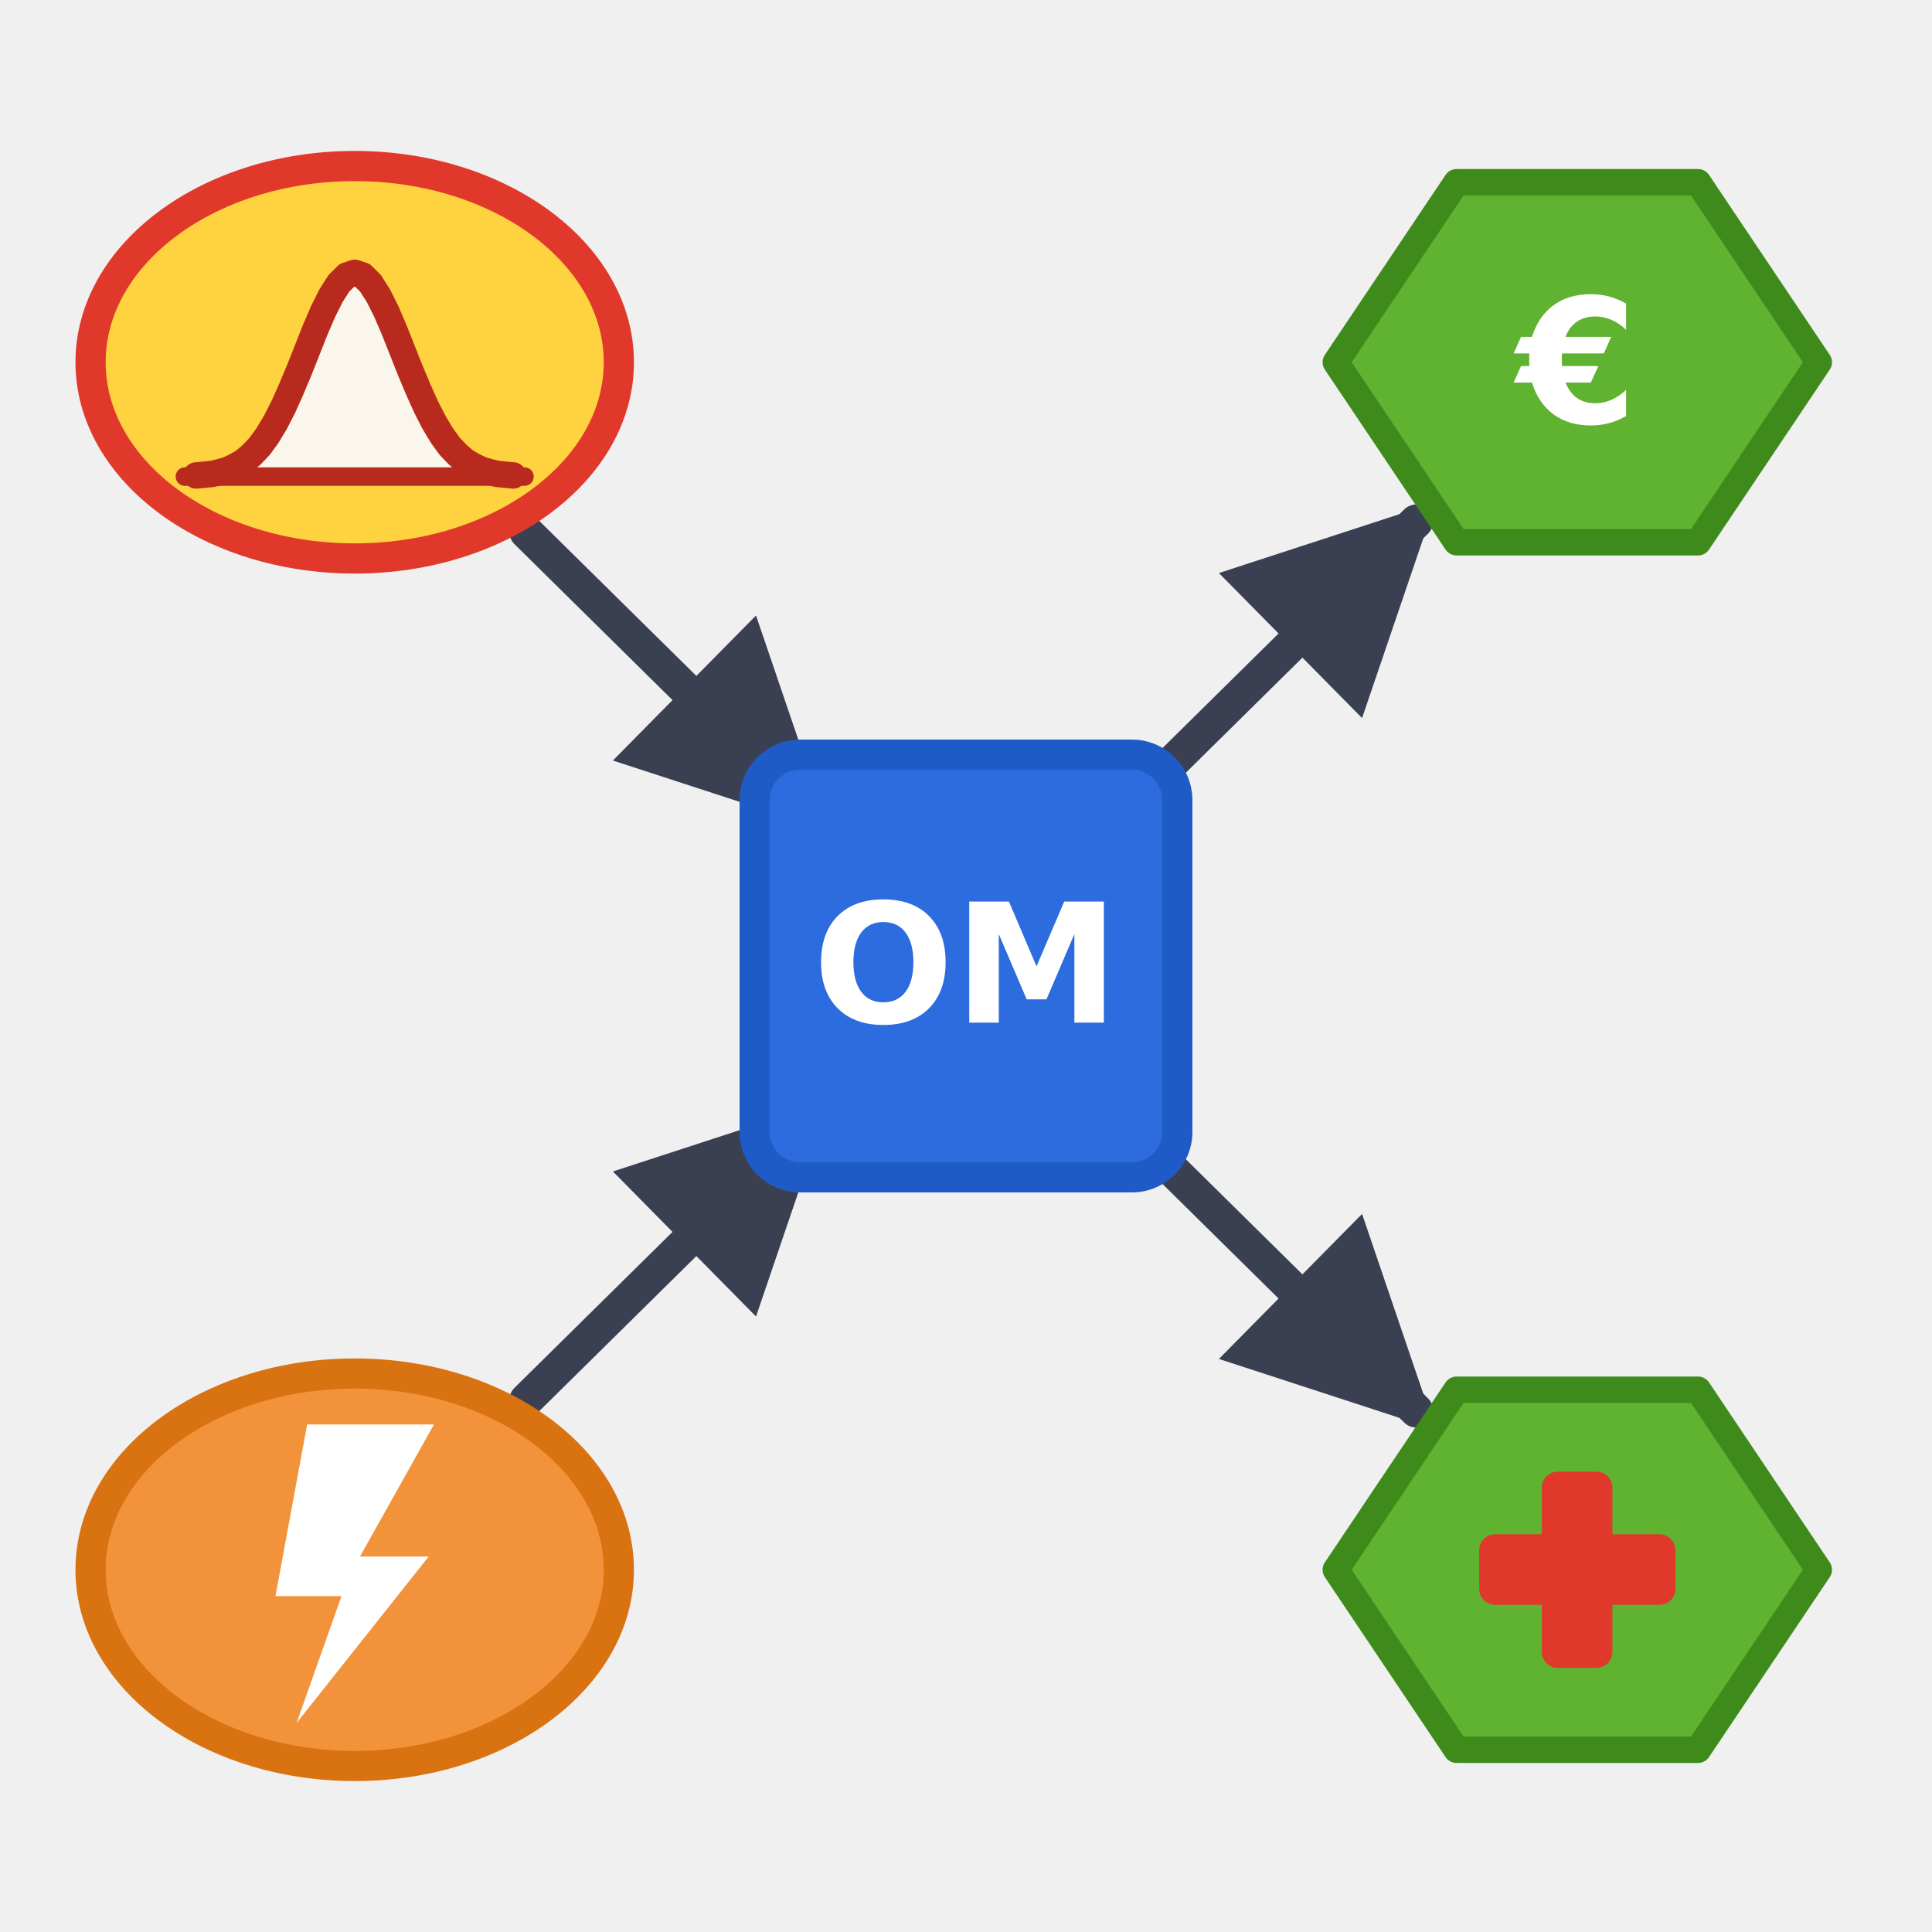
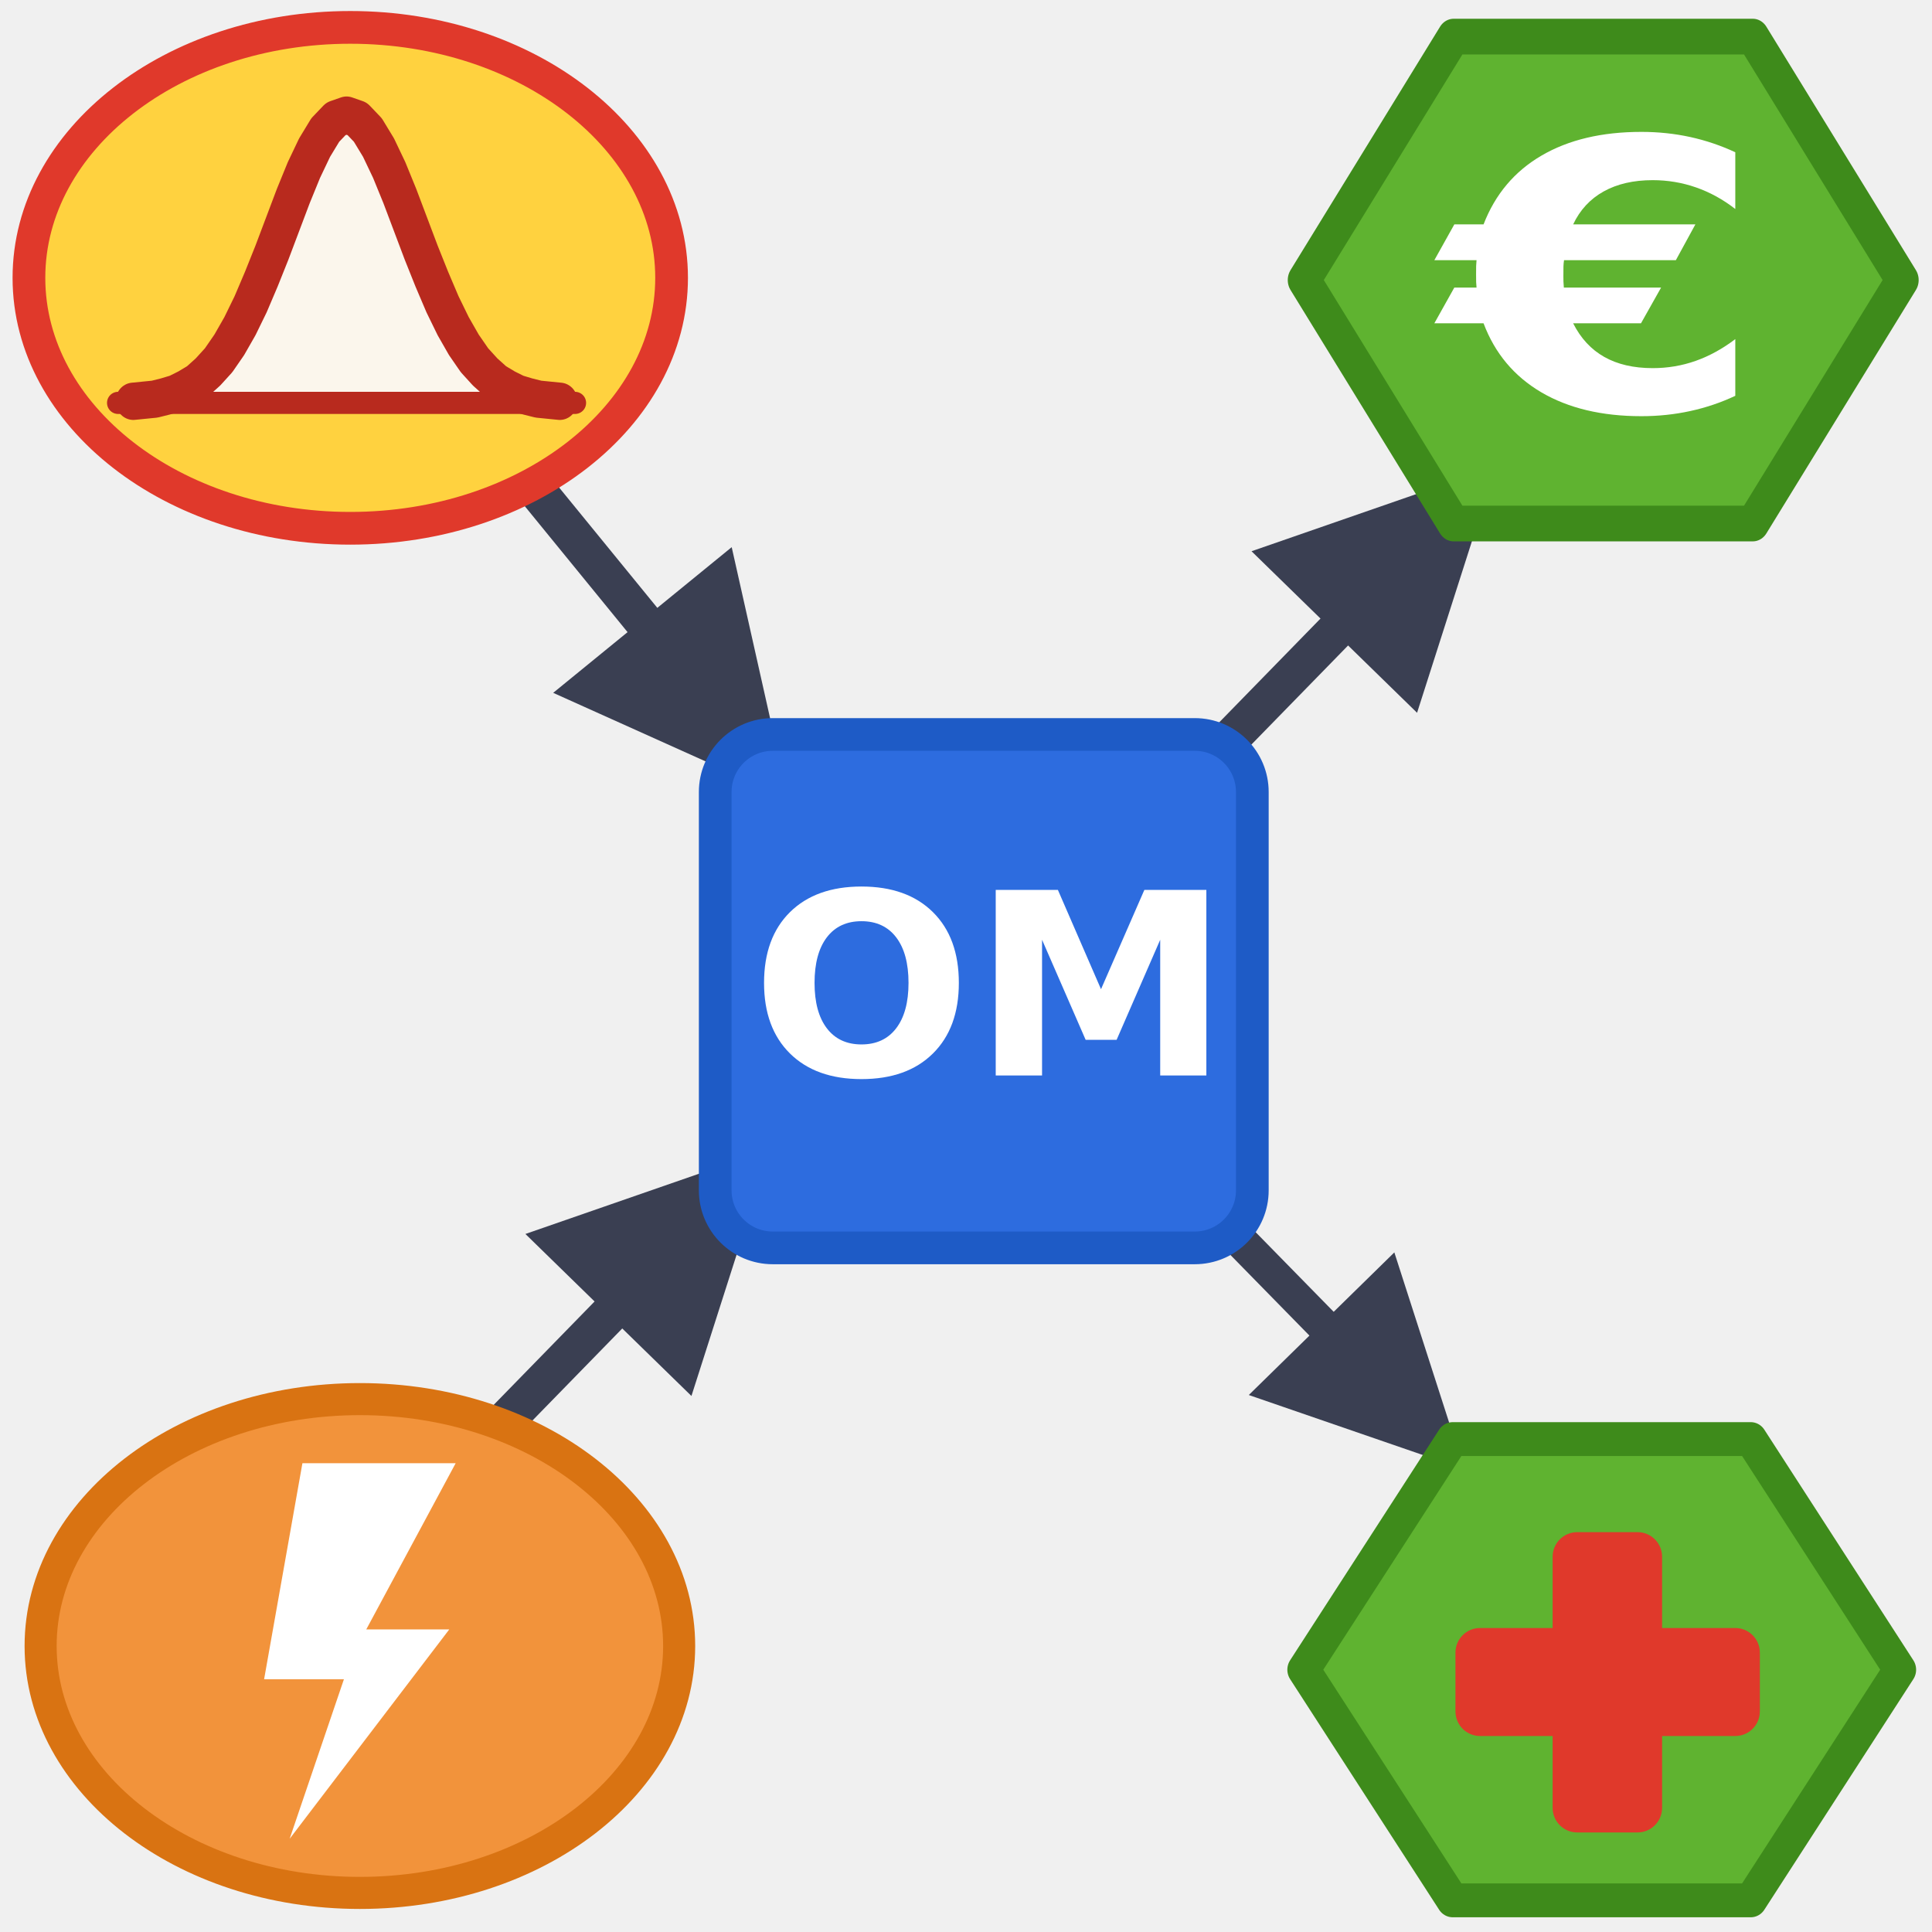
- <svg xmlns="http://www.w3.org/2000/svg" width="512" height="512" viewBox="0 0 512 512">
-   <defs>
+ <svg xmlns="http://www.w3.org/2000/svg" width="512" height="512" viewBox="0 0 512 512" version="1.1" id="svg9">
+   <defs id="defs1">
    <marker id="arrow" markerWidth="7" markerHeight="7" refX="5.2" refY="3" orient="auto" markerUnits="strokeWidth">
-       <path d="M0,0 L0,6 L6,3 z" fill="#3A3F52" />
+       <path d="M0,0 L0,6 L6,3 z" fill="#3A3F52" id="path1" />
    </marker>
  </defs>
-   <line x1="139.5" y1="141.0" x2="214.7" y2="215.2" stroke="#3A3F52" stroke-width="9" stroke-linecap="round" marker-end="url(#arrow)" />
-   <line x1="139.5" y1="371.0" x2="214.7" y2="296.8" stroke="#3A3F52" stroke-width="9" stroke-linecap="round" marker-end="url(#arrow)" />
-   <line x1="297.3" y1="215.2" x2="375.3" y2="138.2" stroke="#3A3F52" stroke-width="9" stroke-linecap="round" marker-end="url(#arrow)" />
-   <line x1="297.3" y1="296.8" x2="375.3" y2="373.8" stroke="#3A3F52" stroke-width="9" stroke-linecap="round" marker-end="url(#arrow)" />
-   <ellipse cx="94" cy="96" rx="70" ry="52" fill="#FFD23F" stroke="#E0392B" stroke-width="8" />
-   <polygon points="52.0,126.0 54.1,125.8 56.2,125.6 58.3,125.1 60.4,124.5 62.5,123.5 64.6,122.3 66.7,120.5 68.8,118.3 70.9,115.4 73.0,111.9 75.1,107.8 77.2,103.1 79.3,98.1 81.4,92.8 83.5,87.5 85.6,82.6 87.7,78.4 89.8,75.1 91.9,73.0 94.0,72.3 96.1,73.0 98.2,75.1 100.3,78.4 102.4,82.6 104.5,87.5 106.6,92.8 108.7,98.1 110.8,103.1 112.9,107.8 115.0,111.9 117.1,115.4 119.2,118.3 121.3,120.5 123.4,122.3 125.5,123.5 127.6,124.5 129.7,125.1 131.8,125.6 133.9,125.8 136.0,126.0 136.0,126.3 52.0,126.3" fill="#FBF6EC" stroke="none" />
-   <line x1="49.0" y1="126.3" x2="139.0" y2="126.3" stroke="#B82A1E" stroke-width="4.9" stroke-linecap="round" />
-   <polyline points="52.0,126.0 54.1,125.8 56.2,125.6 58.3,125.1 60.4,124.5 62.5,123.5 64.6,122.3 66.7,120.5 68.8,118.3 70.9,115.4 73.0,111.9 75.1,107.8 77.2,103.1 79.3,98.1 81.4,92.8 83.5,87.5 85.6,82.6 87.7,78.4 89.8,75.1 91.9,73.0 94.0,72.3 96.1,73.0 98.2,75.1 100.3,78.4 102.4,82.6 104.5,87.5 106.6,92.8 108.7,98.1 110.8,103.1 112.9,107.8 115.0,111.9 117.1,115.4 119.2,118.3 121.3,120.5 123.4,122.3 125.5,123.5 127.6,124.5 129.7,125.1 131.8,125.6 133.9,125.8 136.0,126.0" fill="none" stroke="#B82A1E" stroke-width="7" stroke-linejoin="round" stroke-linecap="round" />
-   <ellipse cx="94" cy="416" rx="70" ry="52" fill="#F2933B" stroke="#D97312" stroke-width="8" />
-   <polygon points="81.4,377.5 115.0,377.5 95.4,412.5 113.6,412.5 78.6,456.6 90.5,423.0 73.0,423.0" fill="#FFFFFF" stroke="none" />
-   <polygon points="482.0,96.0 450.0,143.7 386.0,143.7 354.0,96.0 386.0,48.3 450.0,48.3" fill="#5FB330" stroke="#3E8B1B" stroke-width="7" stroke-linejoin="round" />
-   <polygon points="482.0,416.0 450.0,463.7 386.0,463.7 354.0,416.0 386.0,368.3 450.0,368.3" fill="#5FB330" stroke="#3E8B1B" stroke-width="7" stroke-linejoin="round" />
-   <text x="418" y="112.1" font-family="DejaVu Sans, Arial" font-size="46" font-weight="bold" text-anchor="middle" fill="#FFFFFF">€</text>
-   <rect x="408.6" y="390.0" width="18.7" height="52.0" rx="4.2" fill="#E0392B" />
-   <rect x="392.0" y="406.6" width="52.0" height="18.7" rx="4.2" fill="#E0392B" />
-   <rect x="200" y="200" width="112" height="112" rx="12" fill="#2D6CDF" stroke="#1E5BC6" stroke-width="8" stroke-linejoin="round" />
-   <text x="256" y="271" font-family="DejaVu Sans, Arial" font-size="44" font-weight="bold" text-anchor="middle" fill="#FFFFFF">OM</text>
+   <line x1="136.82" y1="123.336" x2="203.712" y2="205.308" stroke="#3a3f52" stroke-width="10.177" stroke-linecap="round" marker-end="url(#arrow)" id="line1" />
+   <line x1="129.509" y1="381" x2="198.446" y2="310.347" stroke="#3a3f52" stroke-width="10.246" stroke-linecap="round" marker-end="url(#arrow)" id="line2" />
+   <line x1="303.801" y1="218.523" x2="390.705" y2="129.47" stroke="#3a3f52" stroke-width="10.216" stroke-linecap="round" marker-end="url(#arrow)" id="line3" />
+   <line x1="297.802" y1="297.291" x2="382.982" y2="384.225" stroke="#3a3f52" stroke-width="9" stroke-linecap="round" marker-end="url(#arrow)" id="line4" />
+   <ellipse cx="92.823" cy="73.63" rx="85.156" ry="66.372" fill="#ffd23f" stroke="#e0392b" stroke-width="8.67" id="ellipse4" />
+   <polygon points="75.1,107.8 77.2,103.1 79.3,98.1 81.4,92.8 83.5,87.5 85.6,82.6 87.7,78.4 89.8,75.1 91.9,73 94,72.3 96.1,73 98.2,75.1 100.3,78.4 102.4,82.6 104.5,87.5 106.6,92.8 108.7,98.1 110.8,103.1 112.9,107.8 115,111.9 117.1,115.4 119.2,118.3 121.3,120.5 123.4,122.3 125.5,123.5 127.6,124.5 129.7,125.1 131.8,125.6 133.9,125.8 136,126 136,126.3 52,126.3 52,126 54.1,125.8 56.2,125.6 58.3,125.1 60.4,124.5 62.5,123.5 64.6,122.3 66.7,120.5 68.8,118.3 70.9,115.4 73,111.9 " fill="#fbf6ec" stroke="none" id="polygon4" transform="matrix(1.345437,0,0,1.412154,-35.06358,-73.32381)" />
+   <line x1="31.297" y1="106.768" x2="152.386" y2="106.768" stroke="#b82a1e" stroke-width="5.874" stroke-linecap="round" id="line5" />
+   <polyline points="52.0,126.0 54.1,125.8 56.2,125.6 58.3,125.1 60.4,124.5 62.5,123.5 64.6,122.3 66.7,120.5 68.8,118.3 70.9,115.4 73.0,111.9 75.1,107.8 77.2,103.1 79.3,98.1 81.4,92.8 83.5,87.5 85.6,82.6 87.7,78.4 89.8,75.1 91.9,73.0 94.0,72.3 96.1,73.0 98.2,75.1 100.3,78.4 102.4,82.6 104.5,87.5 106.6,92.8 108.7,98.1 110.8,103.1 112.9,107.8 115.0,111.9 117.1,115.4 119.2,118.3 121.3,120.5 123.4,122.3 125.5,123.5 127.6,124.5 129.7,125.1 131.8,125.6 133.9,125.8 136.0,126.0" fill="none" stroke="#b82a1e" stroke-width="7" stroke-linejoin="round" stroke-linecap="round" id="polyline5" transform="matrix(1.345437,0,0,1.412154,-34.62954,-71.58701)" />
+   <ellipse cx="95.374" cy="436.211" rx="84.609" ry="65.432" fill="#f2933b" stroke="#d97312" stroke-width="8.498" id="ellipse5" />
+   <polygon points="78.6,456.6 90.5,423 73,423 81.4,377.5 115,377.5 95.4,412.5 113.6,412.5 " fill="#ffffff" stroke="none" id="polygon5" transform="matrix(1.2087,0,0,1.258301,-18.24422,-87.24181)" />
+   <polygon points="450,48.3 482,96 450,143.7 386,143.7 354,96 386,48.3 " fill="#5fb330" stroke="#3e8b1b" stroke-width="7" stroke-linejoin="round" id="polygon6" transform="matrix(1.23849,0,0,1.352532,-92.82089,-55.62431)" />
+   <polygon points="450,368.3 482,416 450,463.7 386,463.7 354,416 386,368.3 " fill="#5fb330" stroke="#3e8b1b" stroke-width="7" stroke-linejoin="round" id="polygon7" transform="matrix(1.234293,0,0,1.281354,-91.45908,-90.55255)" />
+   <text x="382.59" y="121.038" font-family="'DejaVu Sans', Arial" font-size="110.74px" font-weight="bold" text-anchor="middle" fill="#ffffff" id="text7" transform="scale(1.111597,0.8996067)" style="stroke-width:2.407">€</text>
+   <rect x="411.463" y="406.036" width="29.009" height="79.581" rx="6.515" fill="#e0392b" id="rect7" style="stroke-width:1.541" />
+   <rect x="385.712" y="431.441" width="80.666" height="28.619" rx="6.515" fill="#e0392b" id="rect8" style="stroke-width:1.541" />
+   <rect x="189.54" y="194.642" width="142.339" height="136.06" rx="15.251" fill="#2d6cdf" stroke="#1e5bc6" stroke-width="8.666" stroke-linejoin="round" id="rect9" />
+   <text x="259.944" y="287.874" font-family="'DejaVu Sans', Arial" font-size="68.139px" font-weight="bold" text-anchor="middle" fill="#ffffff" id="text9" transform="scale(1.010039,0.9900611)" style="stroke-width:1.549">OM</text>
</svg>
